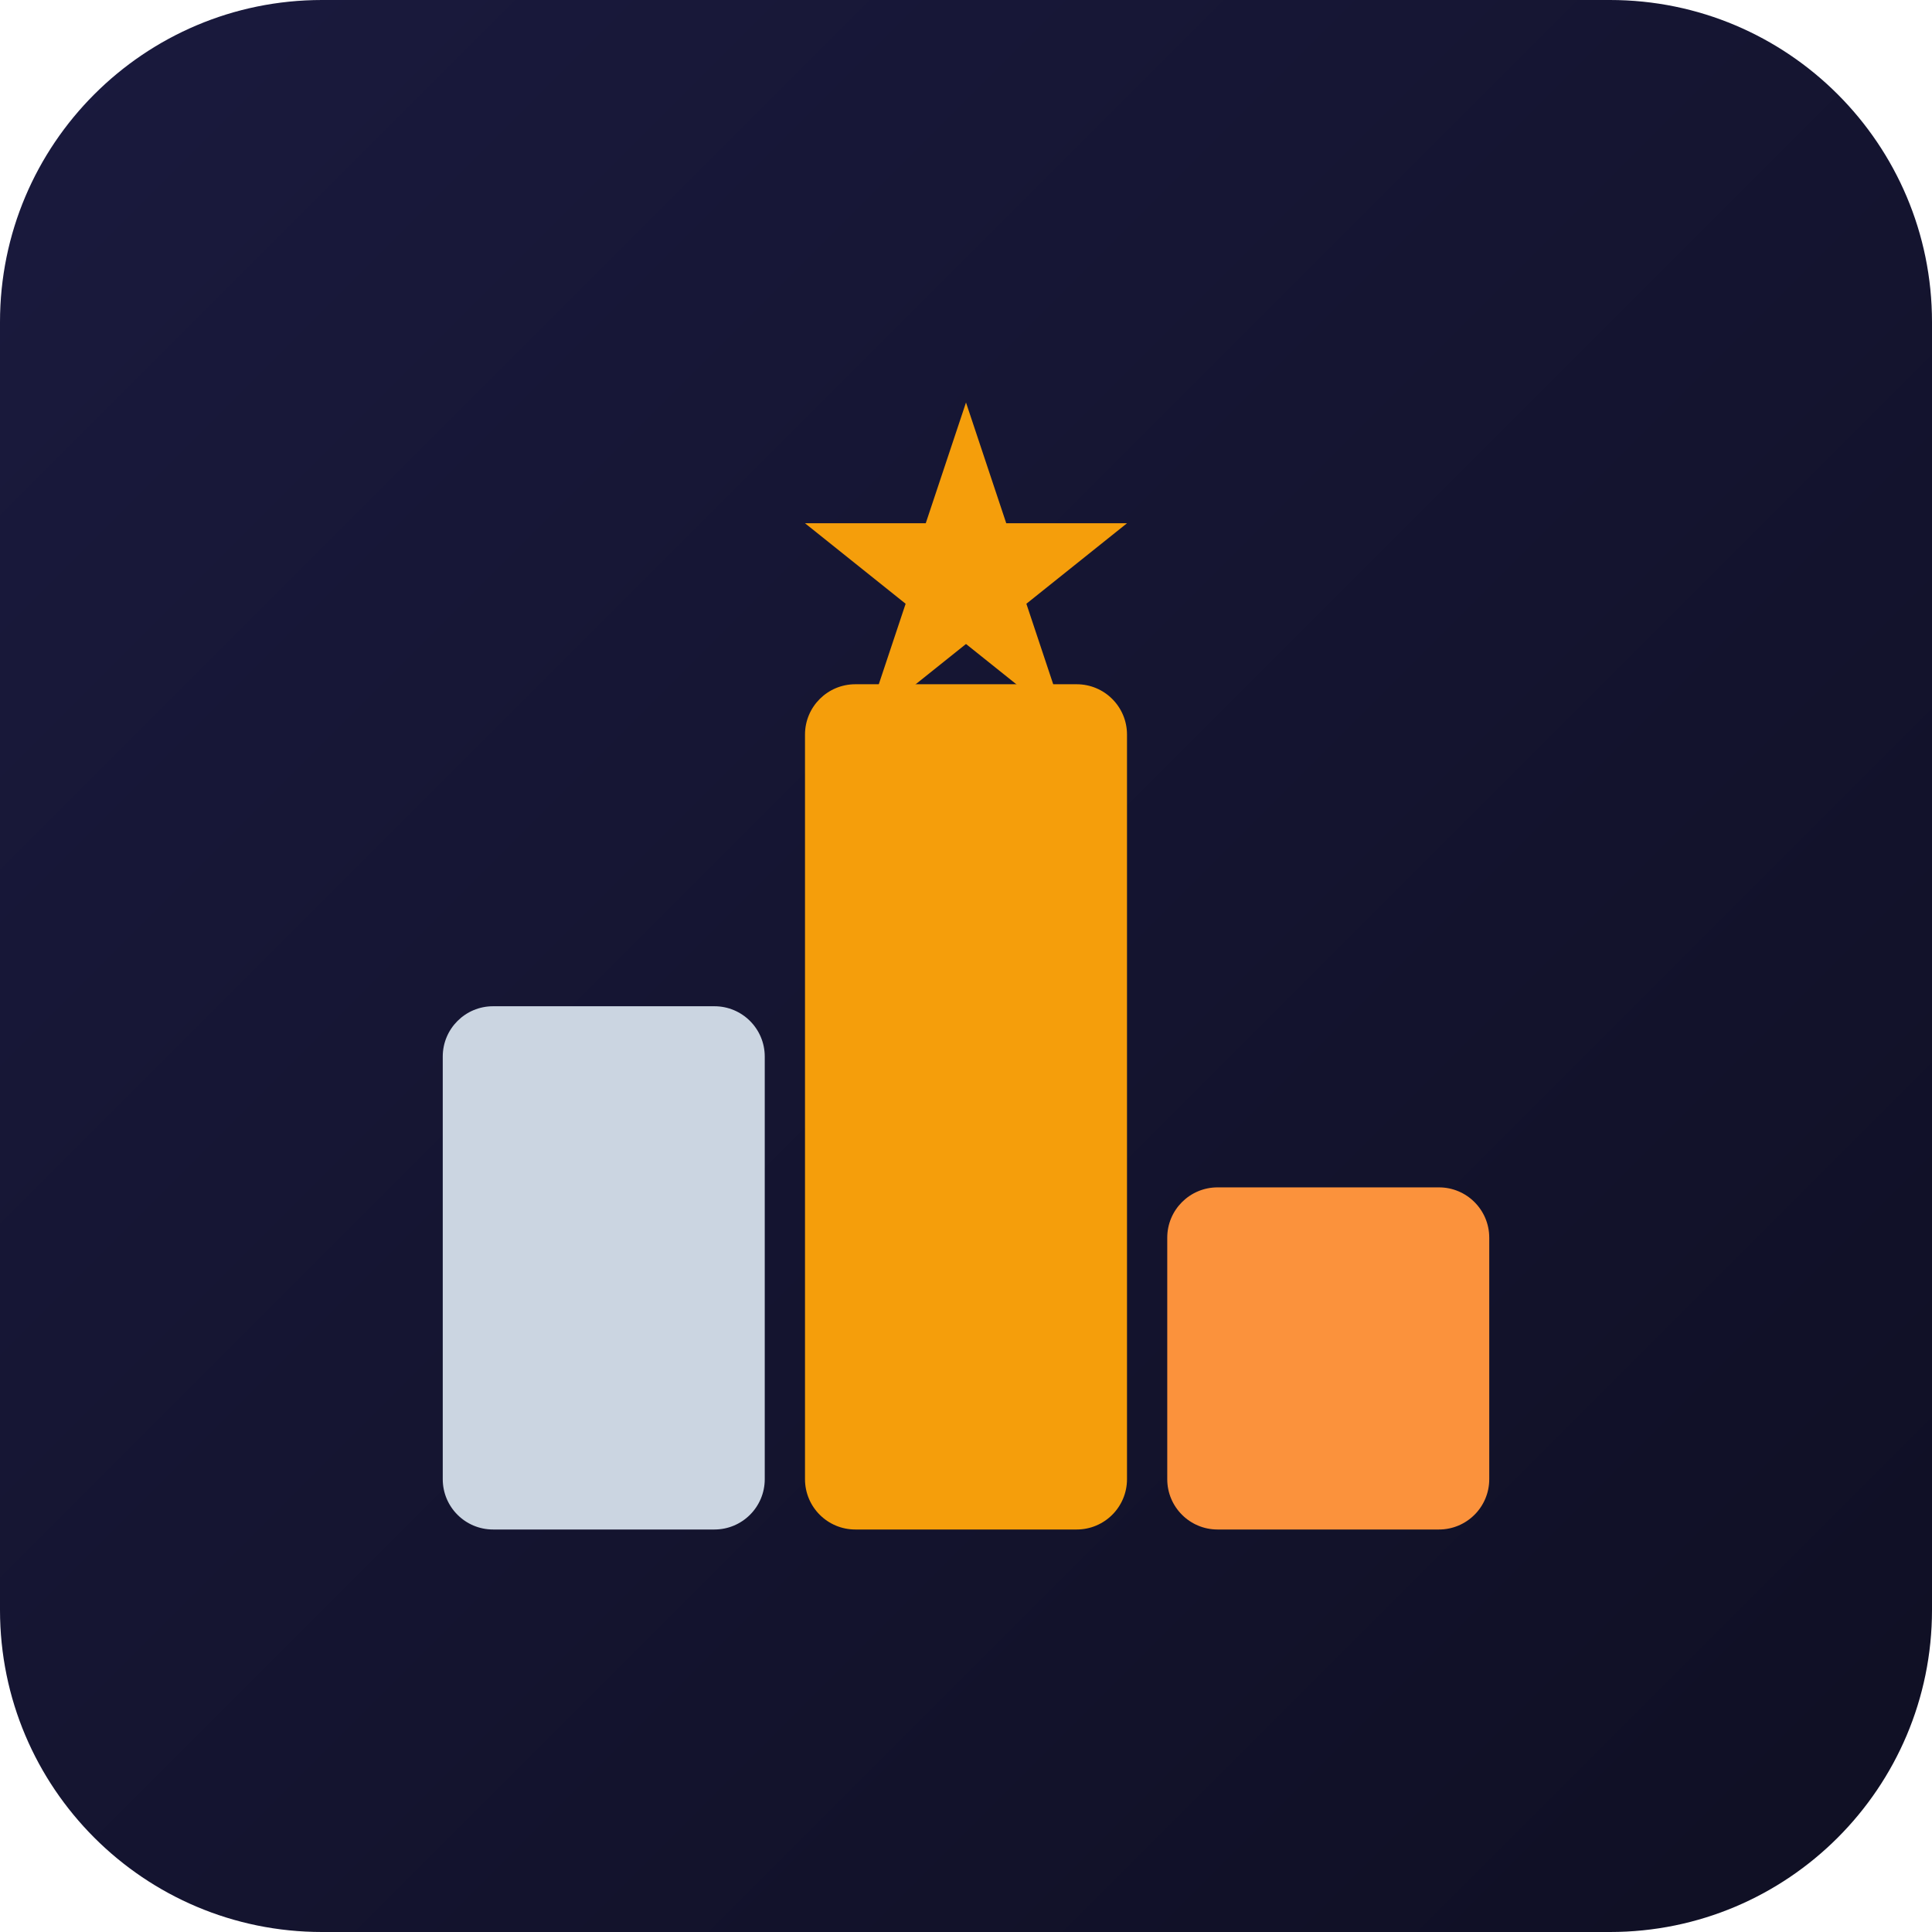
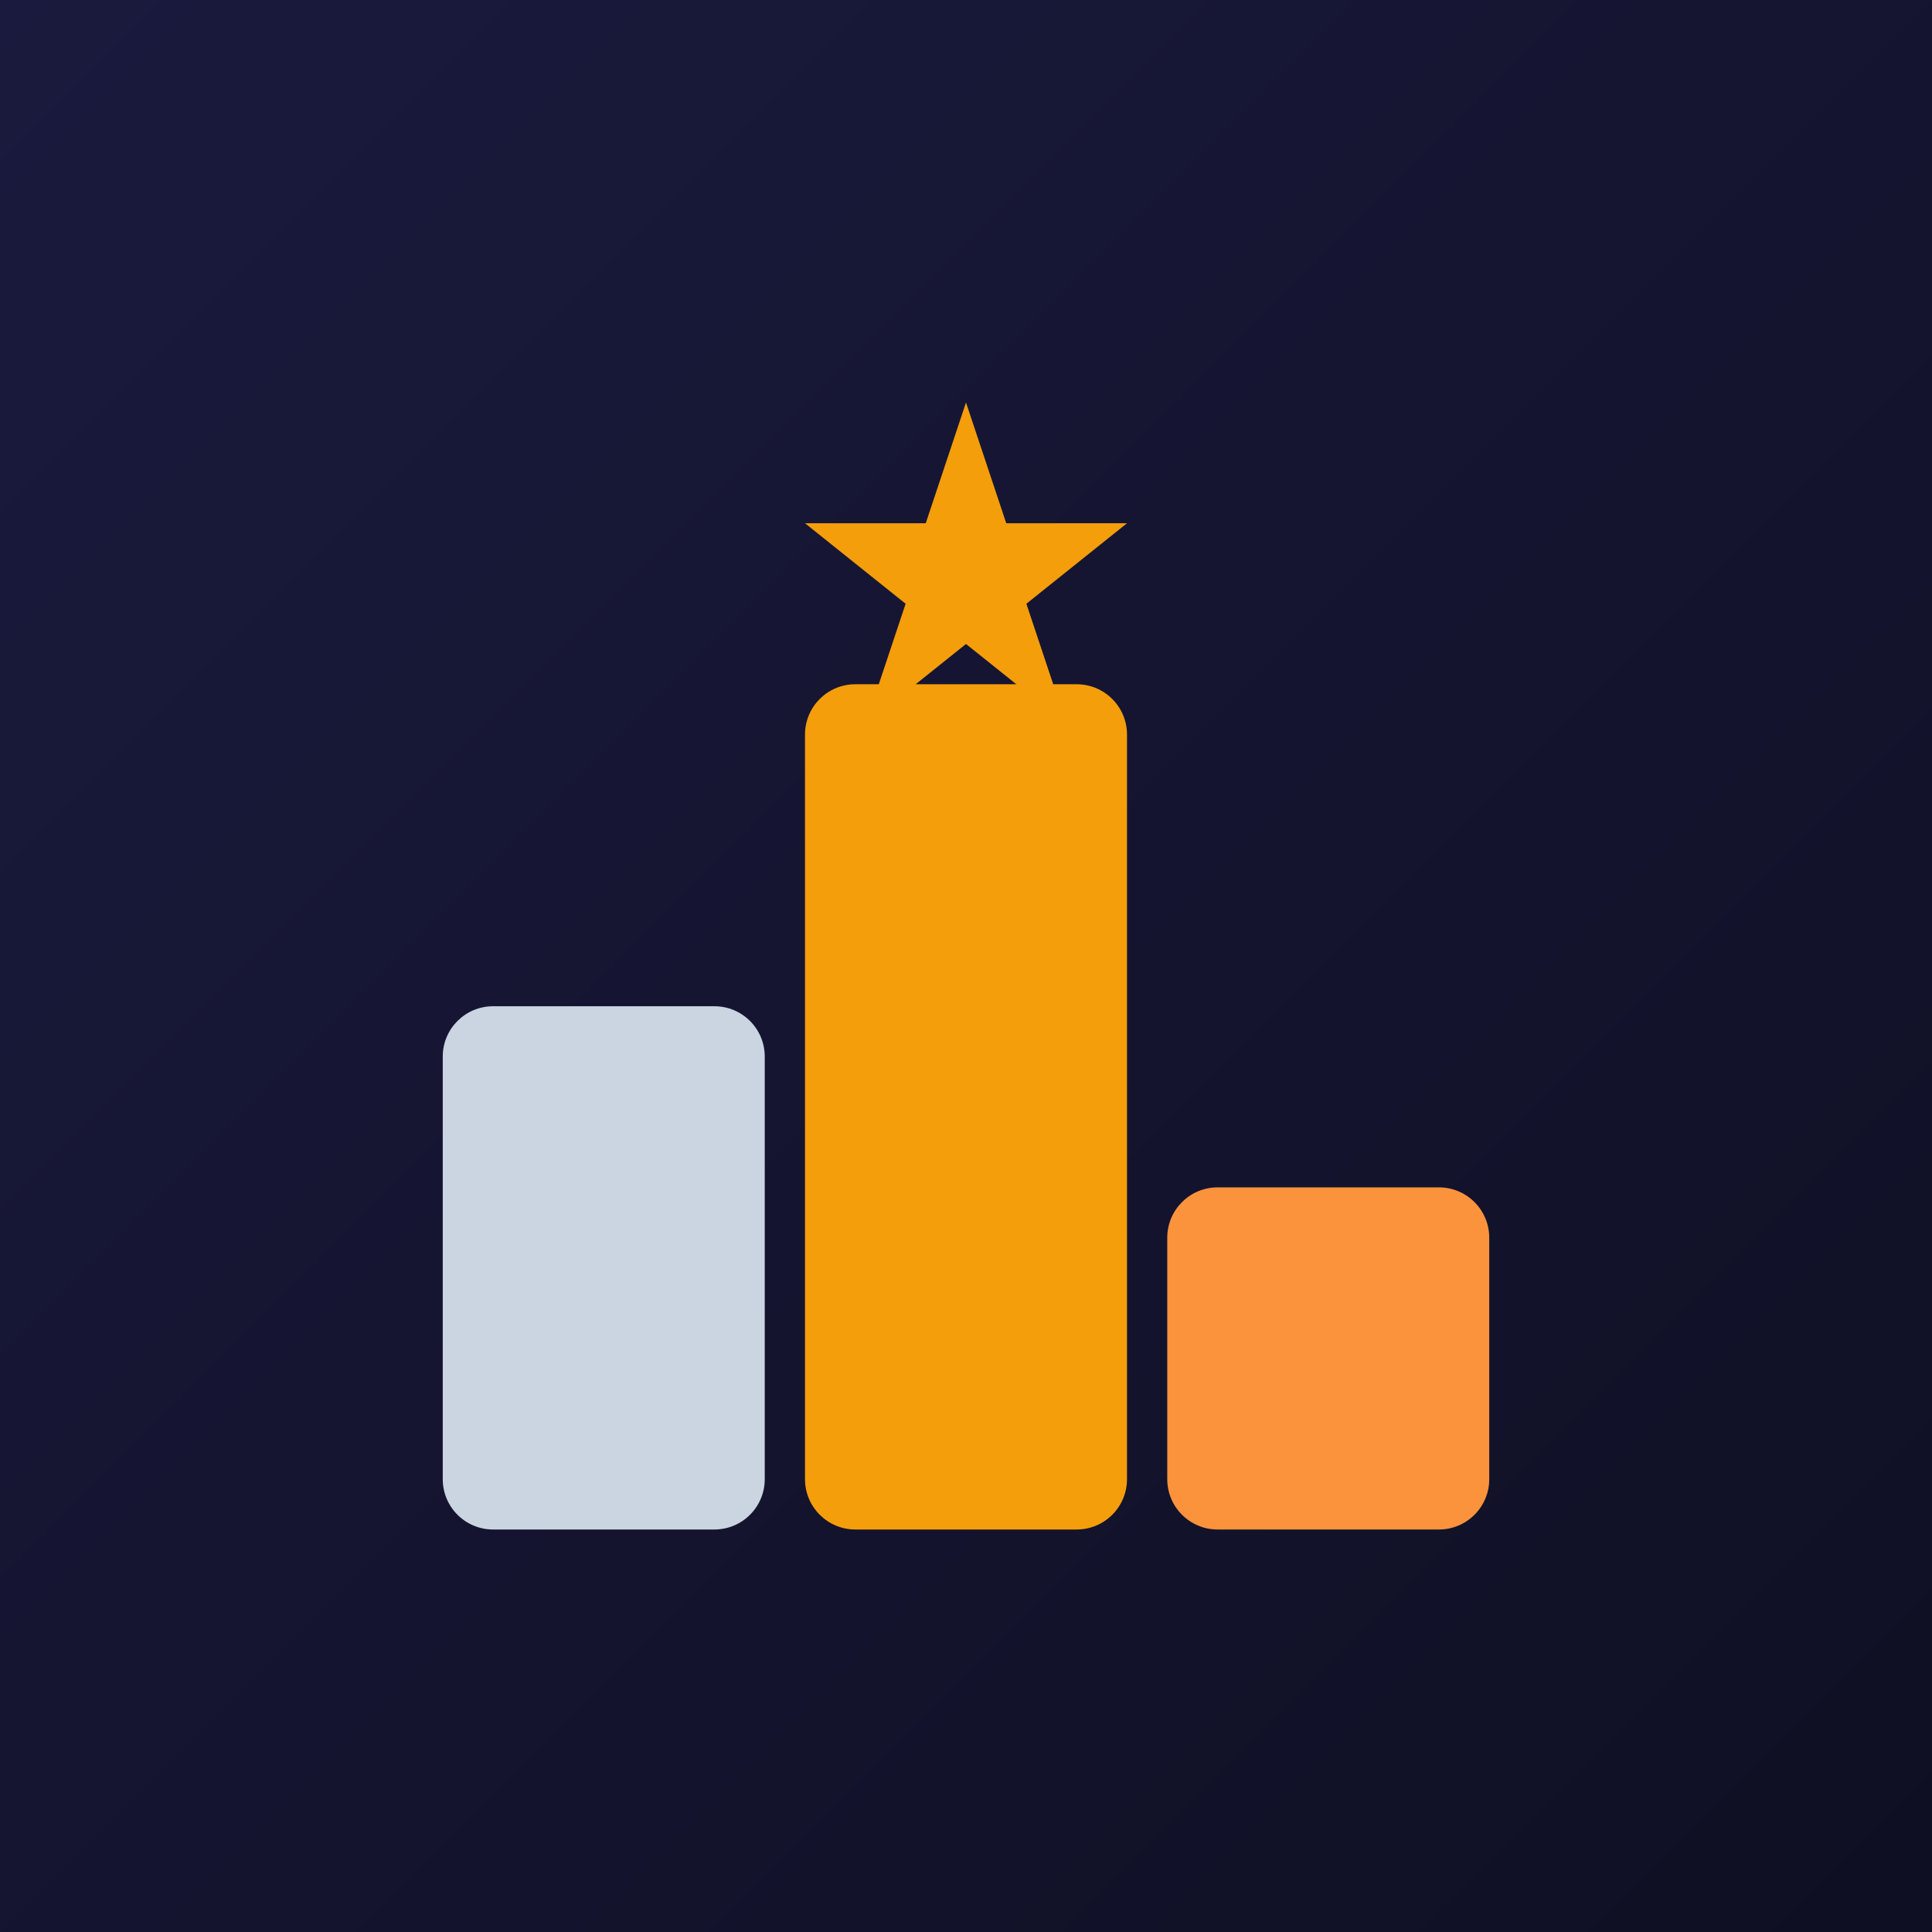
<svg xmlns="http://www.w3.org/2000/svg" viewBox="0 0 192 192" width="192" height="192">
  <defs>
    <linearGradient id="bg" x1="0" y1="0" x2="1" y2="1">
      <stop offset="0%" stop-color="#1a1a3e" />
      <stop offset="100%" stop-color="#0f0f23" />
    </linearGradient>
  </defs>
-   <rect width="192" height="192" rx="32" fill="url(#bg)" />
+   <rect width="192" height="192" fill="url(#bg)" />
  <rect x="44" y="100" width="32" height="52" rx="5" fill="#CBD5E1" />
  <rect x="80" y="68" width="32" height="84" rx="5" fill="#F59E0B" />
  <rect x="116" y="118" width="32" height="34" rx="5" fill="#FB923C" />
  <path d="M 96 40 L 100 52 L 112 52 L 102 60 L 106 72 L 96 64 L 86 72 L 90 60 L 80 52 L 92 52 Z" fill="#F59E0B" />
</svg>
